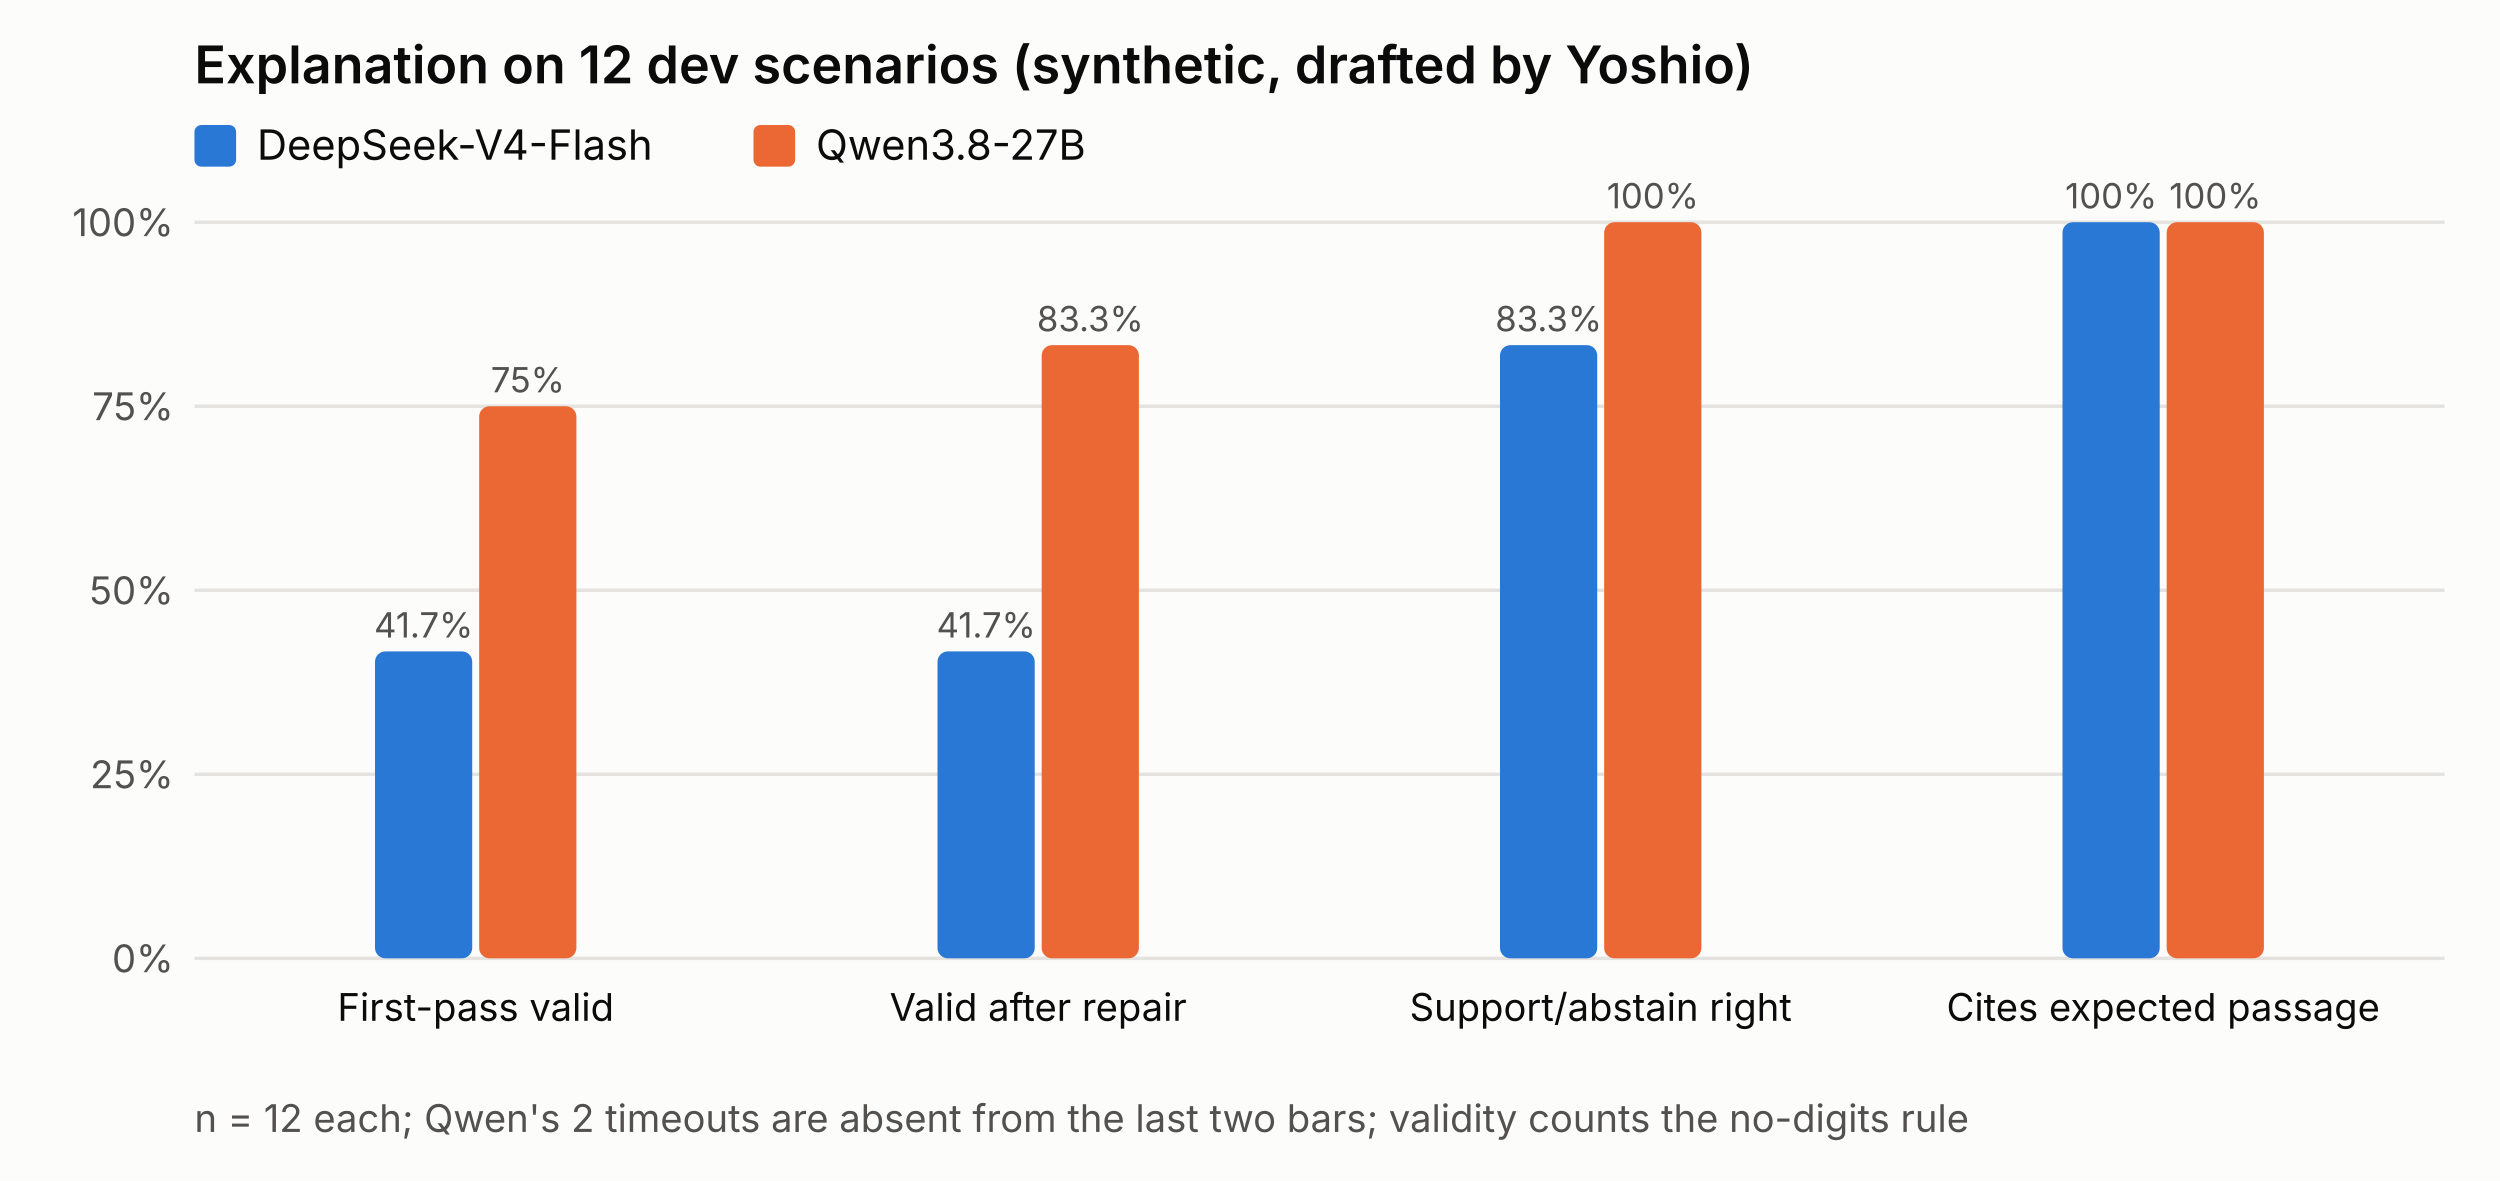
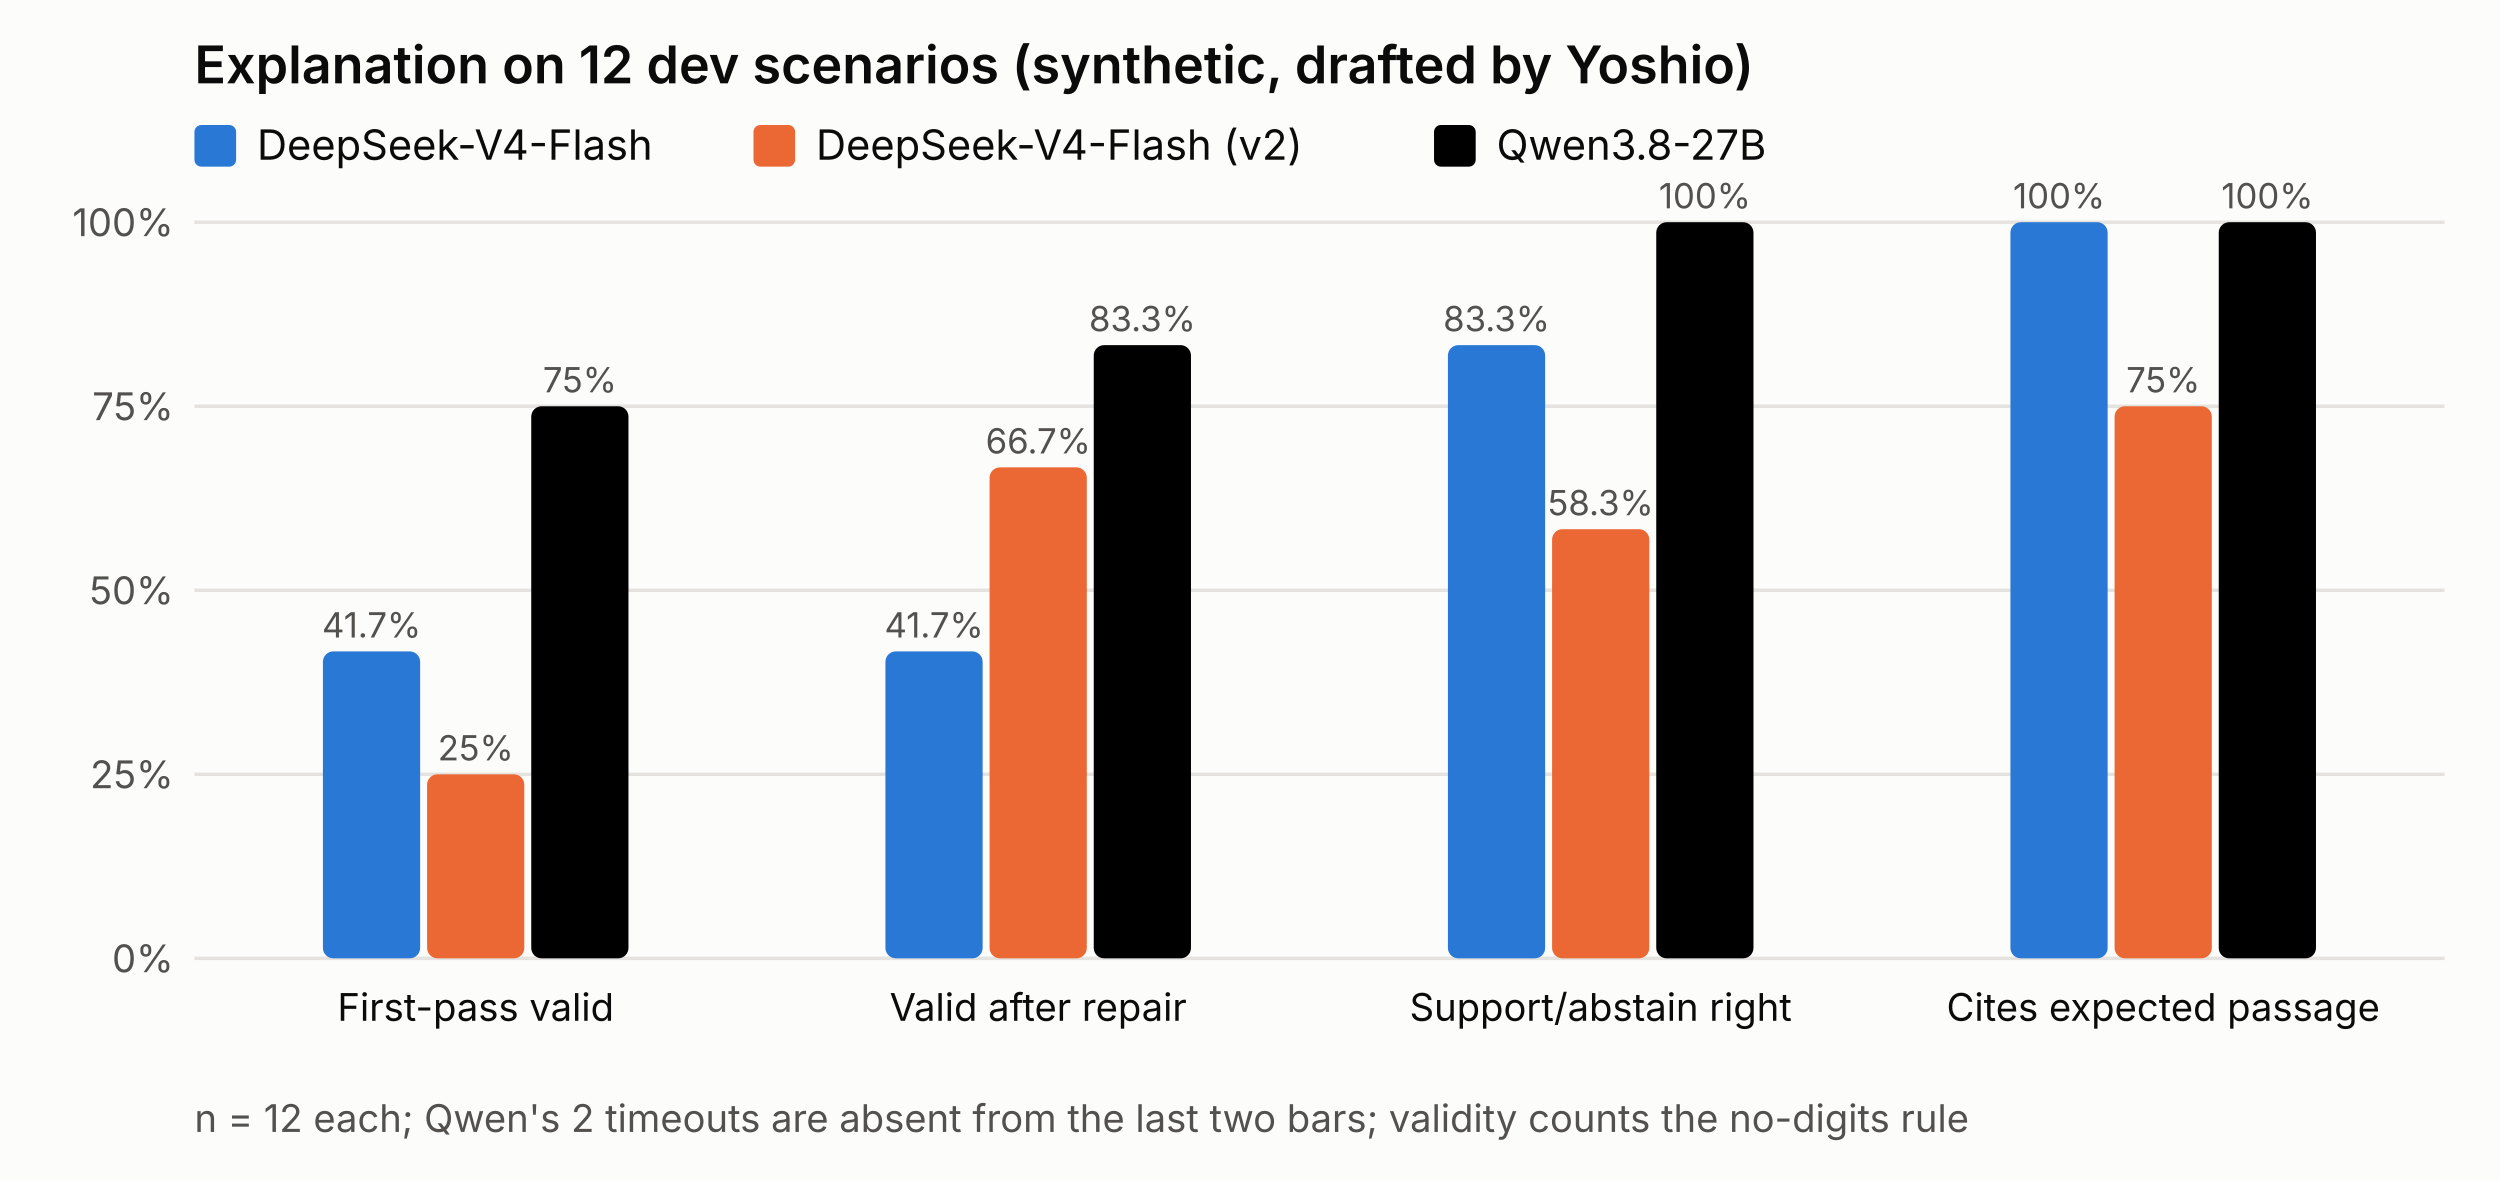
<svg xmlns="http://www.w3.org/2000/svg" viewBox="0 0 720 340" role="img" aria-label="Explanation on 12 dev scenarios (synthetic, drafted by Yoshio)">
  <style>
.surface{fill:#fcfcfb}.ink{fill:#0b0b0b}.muted{fill:#52514e}.grid{stroke:#e4e3df}
.s1{fill:#2a78d6}.s2{fill:#eb6834}
@media (prefers-color-scheme: dark){.surface{fill:#1a1a19}.ink{fill:#f0efec}.muted{fill:#c3c2b7}
.grid{stroke:#3a3936}.s1{fill:#3987e5}.s2{fill:#d95926}}
text{font-family:system-ui,-apple-system,Segoe UI,sans-serif}
</style>
  <rect class="surface" width="720" height="340" />
  <text class="ink" x="56" y="24" font-size="15" font-weight="600">Explanation on 12 dev scenarios (synthetic, drafted by Yoshio)</text>
  <line class="grid" x1="56" x2="704" y1="276.0" y2="276.0" />
  <text class="muted" x="50" y="280.0" font-size="11" text-anchor="end">0%</text>
  <line class="grid" x1="56" x2="704" y1="223.0" y2="223.0" />
  <text class="muted" x="50" y="227.0" font-size="11" text-anchor="end">25%</text>
  <line class="grid" x1="56" x2="704" y1="170.0" y2="170.0" />
  <text class="muted" x="50" y="174.0" font-size="11" text-anchor="end">50%</text>
  <line class="grid" x1="56" x2="704" y1="117.0" y2="117.0" />
  <text class="muted" x="50" y="121.0" font-size="11" text-anchor="end">75%</text>
  <line class="grid" x1="56" x2="704" y1="64.0" y2="64.0" />
  <text class="muted" x="50" y="68.0" font-size="11" text-anchor="end">100%</text>
  <rect class="s1" x="56" y="36" width="12" height="12" rx="2" />
  <text class="ink" x="74" y="46" font-size="12">DeepSeek-V4-Flash</text>
-   <rect class="s1" x="108.0" y="187.6" width="28.0" height="88.4" rx="3" />
-   <text class="muted" x="122.0" y="183.6" font-size="10" text-anchor="middle">41.7%</text>
-   <rect class="s1" x="270.0" y="187.6" width="28.0" height="88.4" rx="3" />
-   <text class="muted" x="284.0" y="183.6" font-size="10" text-anchor="middle">41.7%</text>
-   <rect class="s1" x="432.0" y="99.4" width="28.0" height="176.6" rx="3" />
-   <text class="muted" x="446.0" y="95.4" font-size="10" text-anchor="middle">83.3%</text>
-   <rect class="s1" x="594.0" y="64.0" width="28.0" height="212.0" rx="3" />
-   <text class="muted" x="608.0" y="60.0" font-size="10" text-anchor="middle">100%</text>
+   <rect class="s1" x="93.0" y="187.6" width="28.0" height="88.4" rx="3" />
+   <text class="muted" x="107.0" y="183.6" font-size="10" text-anchor="middle">41.7%</text>
+   <rect class="s1" x="255.0" y="187.6" width="28.0" height="88.4" rx="3" />
+   <text class="muted" x="269.0" y="183.6" font-size="10" text-anchor="middle">41.7%</text>
+   <rect class="s1" x="417.0" y="99.4" width="28.0" height="176.6" rx="3" />
+   <text class="muted" x="431.0" y="95.4" font-size="10" text-anchor="middle">83.3%</text>
+   <rect class="s1" x="579.0" y="64.0" width="28.0" height="212.0" rx="3" />
+   <text class="muted" x="593.0" y="60.0" font-size="10" text-anchor="middle">100%</text>
  <rect class="s2" x="217" y="36" width="12" height="12" rx="2" />
-   <text class="ink" x="235" y="46" font-size="12">Qwen3.8-27B</text>
-   <rect class="s2" x="138.0" y="117.0" width="28.0" height="159.0" rx="3" />
-   <text class="muted" x="152.0" y="113.0" font-size="10" text-anchor="middle">75%</text>
-   <rect class="s2" x="300.0" y="99.4" width="28.0" height="176.6" rx="3" />
-   <text class="muted" x="314.0" y="95.4" font-size="10" text-anchor="middle">83.3%</text>
-   <rect class="s2" x="462.0" y="64.0" width="28.0" height="212.0" rx="3" />
-   <text class="muted" x="476.0" y="60.0" font-size="10" text-anchor="middle">100%</text>
-   <rect class="s2" x="624.0" y="64.0" width="28.0" height="212.0" rx="3" />
-   <text class="muted" x="638.0" y="60.0" font-size="10" text-anchor="middle">100%</text>
+   <text class="ink" x="235" y="46" font-size="12">DeepSeek-V4-Flash (v2)</text>
+   <rect class="s2" x="123.0" y="223.0" width="28.0" height="53.0" rx="3" />
+   <text class="muted" x="137.0" y="219.0" font-size="10" text-anchor="middle">25%</text>
+   <rect class="s2" x="285.0" y="134.6" width="28.0" height="141.4" rx="3" />
+   <text class="muted" x="299.0" y="130.6" font-size="10" text-anchor="middle">66.7%</text>
+   <rect class="s2" x="447.0" y="152.4" width="28.0" height="123.6" rx="3" />
+   <text class="muted" x="461.0" y="148.4" font-size="10" text-anchor="middle">58.3%</text>
+   <rect class="s2" x="609.0" y="117.0" width="28.0" height="159.0" rx="3" />
+   <text class="muted" x="623.0" y="113.0" font-size="10" text-anchor="middle">75%</text>
+   <rect class="s3" x="413" y="36" width="12" height="12" rx="2" />
+   <text class="ink" x="431" y="46" font-size="12">Qwen3.8-27B</text>
+   <rect class="s3" x="153.0" y="117.0" width="28.0" height="159.0" rx="3" />
+   <text class="muted" x="167.0" y="113.0" font-size="10" text-anchor="middle">75%</text>
+   <rect class="s3" x="315.0" y="99.4" width="28.0" height="176.6" rx="3" />
+   <text class="muted" x="329.0" y="95.4" font-size="10" text-anchor="middle">83.3%</text>
+   <rect class="s3" x="477.0" y="64.0" width="28.0" height="212.0" rx="3" />
+   <text class="muted" x="491.0" y="60.0" font-size="10" text-anchor="middle">100%</text>
+   <rect class="s3" x="639.0" y="64.0" width="28.0" height="212.0" rx="3" />
+   <text class="muted" x="653.0" y="60.0" font-size="10" text-anchor="middle">100%</text>
  <text class="ink" x="137.0" y="294" font-size="11" text-anchor="middle">First-pass valid</text>
  <text class="ink" x="299.0" y="294" font-size="11" text-anchor="middle">Valid after repair</text>
  <text class="ink" x="461.0" y="294" font-size="11" text-anchor="middle">Support/abstain right</text>
  <text class="ink" x="623.0" y="294" font-size="11" text-anchor="middle">Cites expected passage</text>
  <text class="muted" x="56" y="326" font-size="11">n = 12 each; Qwen's 2 timeouts are absent from the last two bars; validity counts the no-digits rule</text>
</svg>
